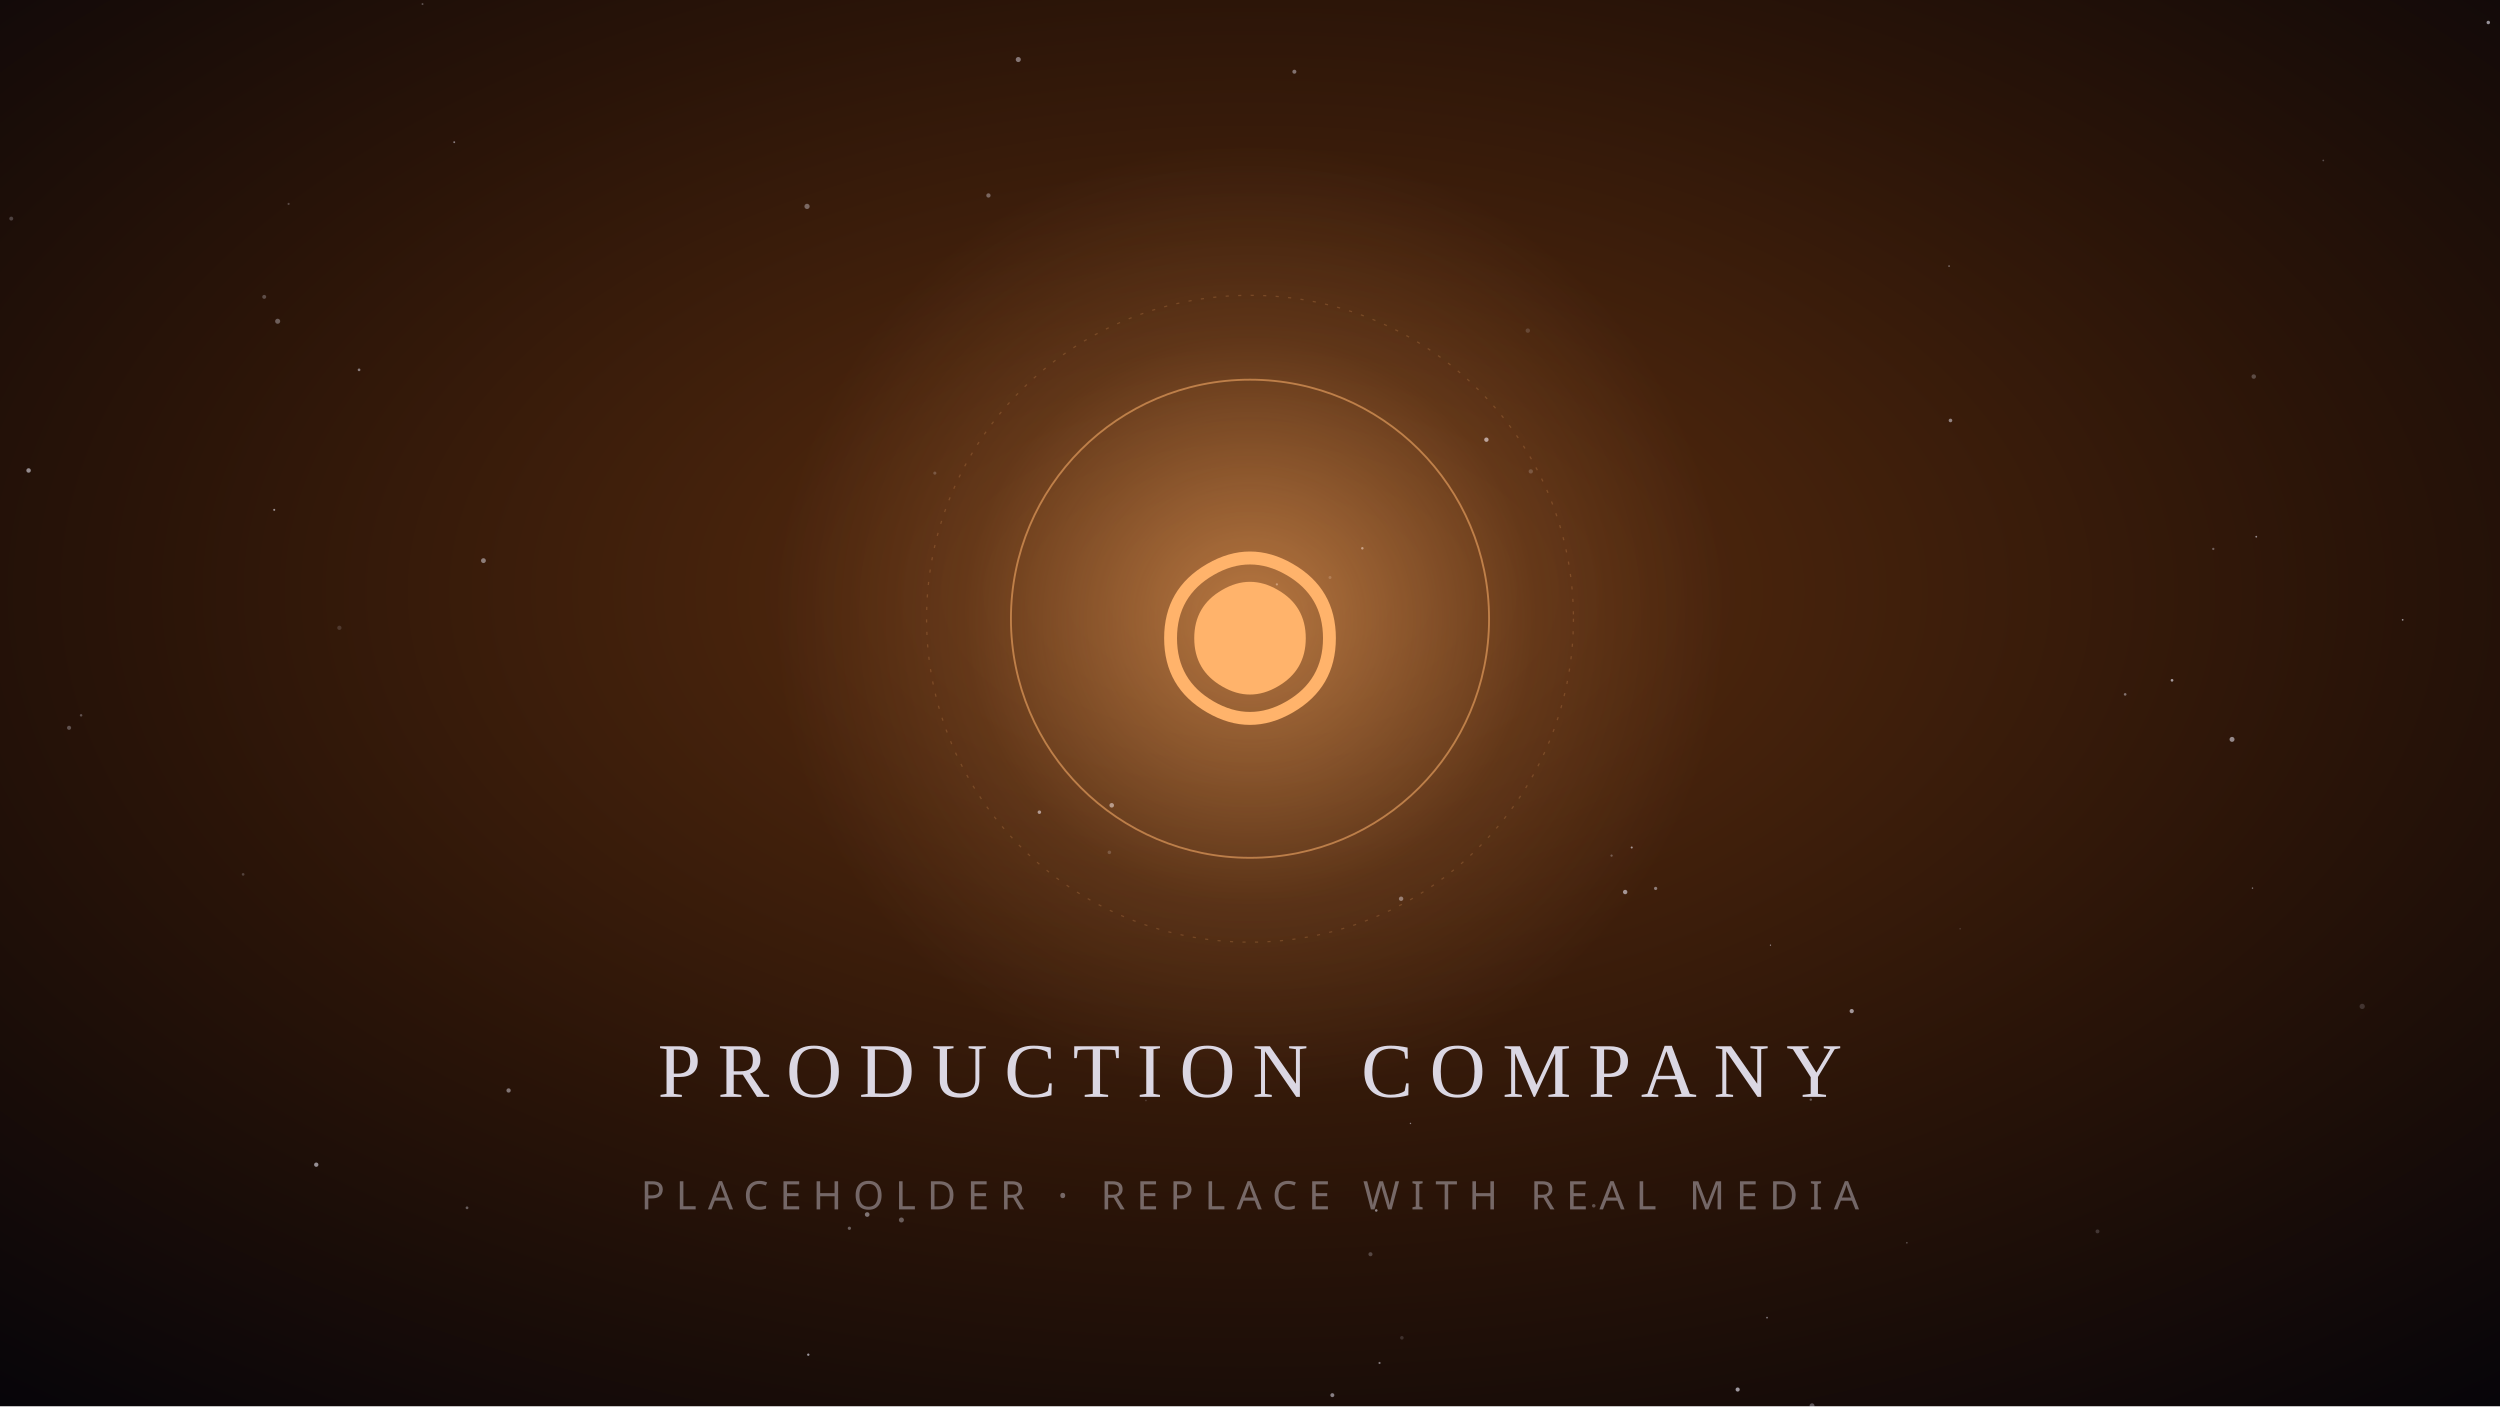
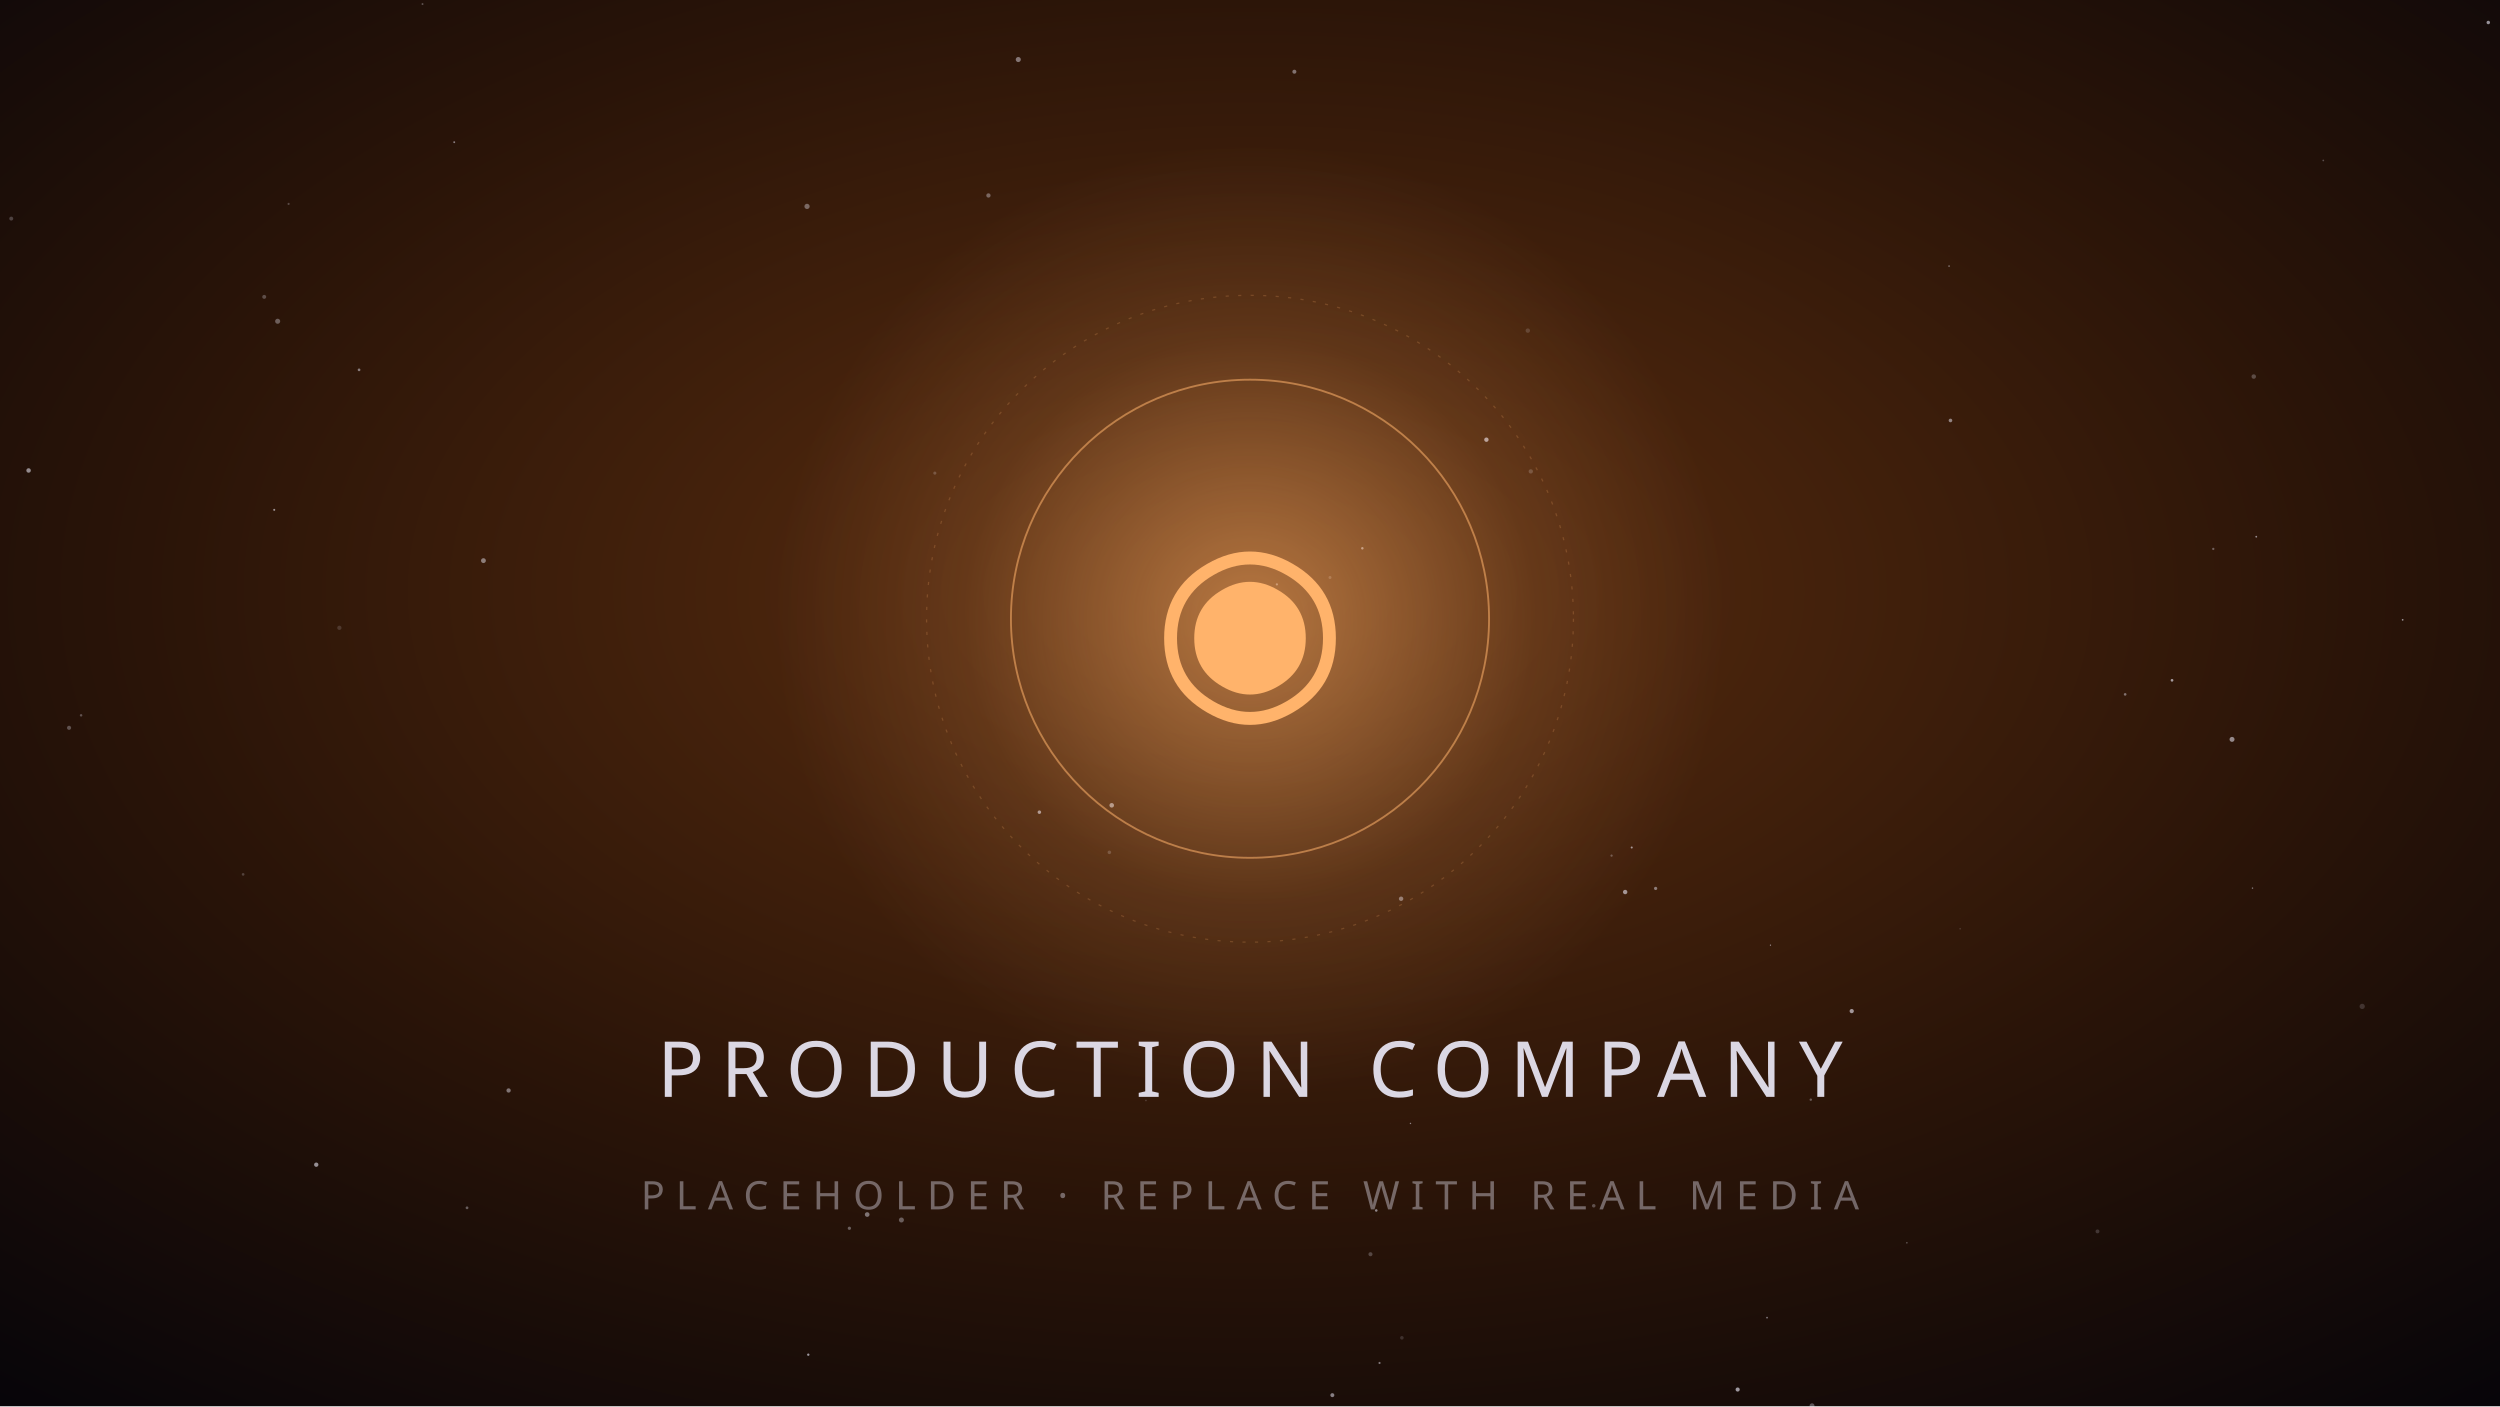
- <svg xmlns="http://www.w3.org/2000/svg" viewBox="0 0 1600 900" font-family="Georgia, 'Times New Roman', serif">
+ <svg xmlns="http://www.w3.org/2000/svg" width="1600" height="900" viewBox="0 0 1600 900" font-family="'Trebuchet MS', 'Segoe UI', sans-serif">
  <defs>
    <radialGradient id="bg" cx="50%" cy="42%" r="80%">
      <stop offset="0%" stop-color="#5e2f10" />
      <stop offset="55%" stop-color="#2a1408" />
      <stop offset="100%" stop-color="#030309" />
    </radialGradient>
    <radialGradient id="halo" cx="50%" cy="50%" r="50%">
      <stop offset="0%" stop-color="#ffb36b" stop-opacity="0.55" />
      <stop offset="60%" stop-color="#ffb36b" stop-opacity="0.12" />
      <stop offset="100%" stop-color="#ffb36b" stop-opacity="0" />
    </radialGradient>
  </defs>
  <rect width="1600" height="900" fill="url(#bg)" />
  <circle cx="543.6" cy="786.1" r="1.05" fill="#e9e7f5" opacity="0.36" />
  <circle cx="1130.9" cy="843.3" r="0.59" fill="#e9e7f5" opacity="0.49" />
  <circle cx="1428.5" cy="473.2" r="1.60" fill="#e9e7f5" opacity="0.55" />
  <circle cx="665.2" cy="519.8" r="1.13" fill="#e9e7f5" opacity="0.60" />
  <circle cx="1031.4" cy="547.6" r="0.73" fill="#e9e7f5" opacity="0.30" />
  <circle cx="1592.5" cy="14.4" r="1.12" fill="#e9e7f5" opacity="0.61" />
  <circle cx="516.5" cy="132.1" r="1.68" fill="#e9e7f5" opacity="0.38" />
  <circle cx="175.5" cy="326.3" r="0.65" fill="#e9e7f5" opacity="0.60" />
  <circle cx="951.3" cy="281.4" r="1.41" fill="#e9e7f5" opacity="0.65" />
  <circle cx="325.5" cy="697.9" r="1.38" fill="#e9e7f5" opacity="0.46" />
  <circle cx="828.4" cy="45.9" r="1.29" fill="#e9e7f5" opacity="0.44" />
  <circle cx="1342.4" cy="788.1" r="1.25" fill="#e9e7f5" opacity="0.19" />
  <circle cx="517.3" cy="867.0" r="0.76" fill="#e9e7f5" opacity="0.63" />
  <circle cx="1020.0" cy="771.7" r="1.13" fill="#e9e7f5" opacity="0.29" />
  <circle cx="270.4" cy="2.6" r="0.63" fill="#e9e7f5" opacity="0.30" />
  <circle cx="169.1" cy="190.0" r="1.27" fill="#e9e7f5" opacity="0.27" />
  <circle cx="817.2" cy="374.0" r="0.71" fill="#e9e7f5" opacity="0.48" />
  <circle cx="897.2" cy="856.2" r="1.15" fill="#e9e7f5" opacity="0.16" />
  <circle cx="1185.1" cy="647.1" r="1.36" fill="#e9e7f5" opacity="0.61" />
  <circle cx="733.4" cy="704.3" r="0.54" fill="#e9e7f5" opacity="0.20" />
  <circle cx="576.9" cy="780.8" r="1.61" fill="#e9e7f5" opacity="0.35" />
  <circle cx="217.2" cy="401.8" r="1.37" fill="#e9e7f5" opacity="0.16" />
  <circle cx="1158.9" cy="703.8" r="0.78" fill="#e9e7f5" opacity="0.33" />
  <circle cx="1133.1" cy="604.9" r="0.42" fill="#e9e7f5" opacity="0.62" />
  <circle cx="880.8" cy="774.7" r="0.83" fill="#e9e7f5" opacity="0.55" />
  <circle cx="51.9" cy="457.8" r="0.80" fill="#e9e7f5" opacity="0.30" />
  <circle cx="1537.7" cy="396.7" r="0.57" fill="#e9e7f5" opacity="0.61" />
  <circle cx="1248.3" cy="269.1" r="1.16" fill="#e9e7f5" opacity="0.51" />
  <circle cx="1159.7" cy="899.7" r="1.58" fill="#e9e7f5" opacity="0.34" />
  <circle cx="977.8" cy="211.6" r="1.41" fill="#e9e7f5" opacity="0.17" />
  <circle cx="632.6" cy="125.1" r="1.38" fill="#e9e7f5" opacity="0.37" />
  <circle cx="555.0" cy="777.3" r="1.50" fill="#e9e7f5" opacity="0.46" />
  <circle cx="651.7" cy="38.1" r="1.63" fill="#e9e7f5" opacity="0.46" />
  <circle cx="896.7" cy="575.2" r="1.42" fill="#e9e7f5" opacity="0.45" />
  <circle cx="184.7" cy="130.5" r="0.69" fill="#e9e7f5" opacity="0.26" />
  <circle cx="18.3" cy="301.1" r="1.44" fill="#e9e7f5" opacity="0.57" />
  <circle cx="1360.1" cy="444.4" r="0.85" fill="#e9e7f5" opacity="0.43" />
  <circle cx="7.2" cy="139.9" r="1.27" fill="#e9e7f5" opacity="0.24" />
  <circle cx="1254.5" cy="594.4" r="0.57" fill="#e9e7f5" opacity="0.15" />
  <circle cx="711.5" cy="515.4" r="1.47" fill="#e9e7f5" opacity="0.58" />
  <circle cx="1444.0" cy="343.5" r="0.59" fill="#e9e7f5" opacity="0.58" />
  <circle cx="202.4" cy="745.4" r="1.39" fill="#e9e7f5" opacity="0.59" />
  <circle cx="177.7" cy="205.6" r="1.63" fill="#e9e7f5" opacity="0.35" />
  <circle cx="710.0" cy="545.5" r="1.14" fill="#e9e7f5" opacity="0.21" />
  <circle cx="598.3" cy="302.8" r="1.00" fill="#e9e7f5" opacity="0.22" />
  <circle cx="1112.1" cy="889.3" r="1.33" fill="#e9e7f5" opacity="0.64" />
  <circle cx="1416.5" cy="351.3" r="0.74" fill="#e9e7f5" opacity="0.35" />
  <circle cx="852.7" cy="892.9" r="1.28" fill="#e9e7f5" opacity="0.52" />
  <circle cx="1511.8" cy="644.1" r="1.69" fill="#e9e7f5" opacity="0.17" />
  <circle cx="1442.4" cy="241.0" r="1.44" fill="#e9e7f5" opacity="0.26" />
  <circle cx="1486.9" cy="102.7" r="0.57" fill="#e9e7f5" opacity="0.29" />
  <circle cx="871.9" cy="350.9" r="0.80" fill="#e9e7f5" opacity="0.57" />
  <circle cx="1040.1" cy="570.9" r="1.42" fill="#e9e7f5" opacity="0.59" />
  <circle cx="979.7" cy="301.7" r="1.38" fill="#e9e7f5" opacity="0.21" />
  <circle cx="44.2" cy="465.8" r="1.32" fill="#e9e7f5" opacity="0.30" />
  <circle cx="902.7" cy="719.0" r="0.47" fill="#e9e7f5" opacity="0.53" />
  <circle cx="298.9" cy="773.0" r="0.89" fill="#e9e7f5" opacity="0.36" />
  <circle cx="882.9" cy="872.3" r="0.69" fill="#e9e7f5" opacity="0.47" />
  <circle cx="1220.4" cy="795.4" r="0.50" fill="#e9e7f5" opacity="0.37" />
  <circle cx="1390.1" cy="435.4" r="0.87" fill="#e9e7f5" opacity="0.63" />
  <circle cx="1441.6" cy="568.4" r="0.48" fill="#e9e7f5" opacity="0.51" />
  <circle cx="309.4" cy="358.8" r="1.56" fill="#e9e7f5" opacity="0.48" />
  <circle cx="1059.6" cy="568.6" r="1.04" fill="#e9e7f5" opacity="0.47" />
  <circle cx="851.2" cy="369.6" r="0.95" fill="#e9e7f5" opacity="0.24" />
  <circle cx="290.7" cy="91.0" r="0.61" fill="#e9e7f5" opacity="0.52" />
  <circle cx="1247.4" cy="170.3" r="0.52" fill="#e9e7f5" opacity="0.50" />
  <circle cx="877.1" cy="802.7" r="1.30" fill="#e9e7f5" opacity="0.25" />
  <circle cx="1044.3" cy="542.4" r="0.65" fill="#e9e7f5" opacity="0.60" />
  <circle cx="155.6" cy="559.6" r="0.86" fill="#e9e7f5" opacity="0.22" />
  <circle cx="229.8" cy="236.7" r="0.87" fill="#e9e7f5" opacity="0.49" />
  <circle cx="800" cy="396" r="306" fill="url(#halo)" />
  <circle cx="800" cy="396" r="153" fill="none" stroke="#ffb36b" stroke-opacity="0.55" stroke-width="1.2" />
  <circle cx="800" cy="396" r="207" fill="none" stroke="#ffb36b" stroke-opacity="0.2" stroke-width="0.8" stroke-dasharray="2 6" />
  <text x="50%" y="396" text-anchor="middle" dominant-baseline="central" font-size="144" fill="#ffb36b">◉</text>
  <text x="50%" y="702" text-anchor="middle" font-size="49.5" letter-spacing="10.8" fill="#e9e7f5" opacity="0.92">PRODUCTION COMPANY</text>
  <text x="50%" y="774" text-anchor="middle" font-family="'Segoe UI', sans-serif" font-size="25.2" letter-spacing="7.2" fill="#e9e7f5" opacity="0.4">PLACEHOLDER · REPLACE WITH REAL MEDIA</text>
</svg>
